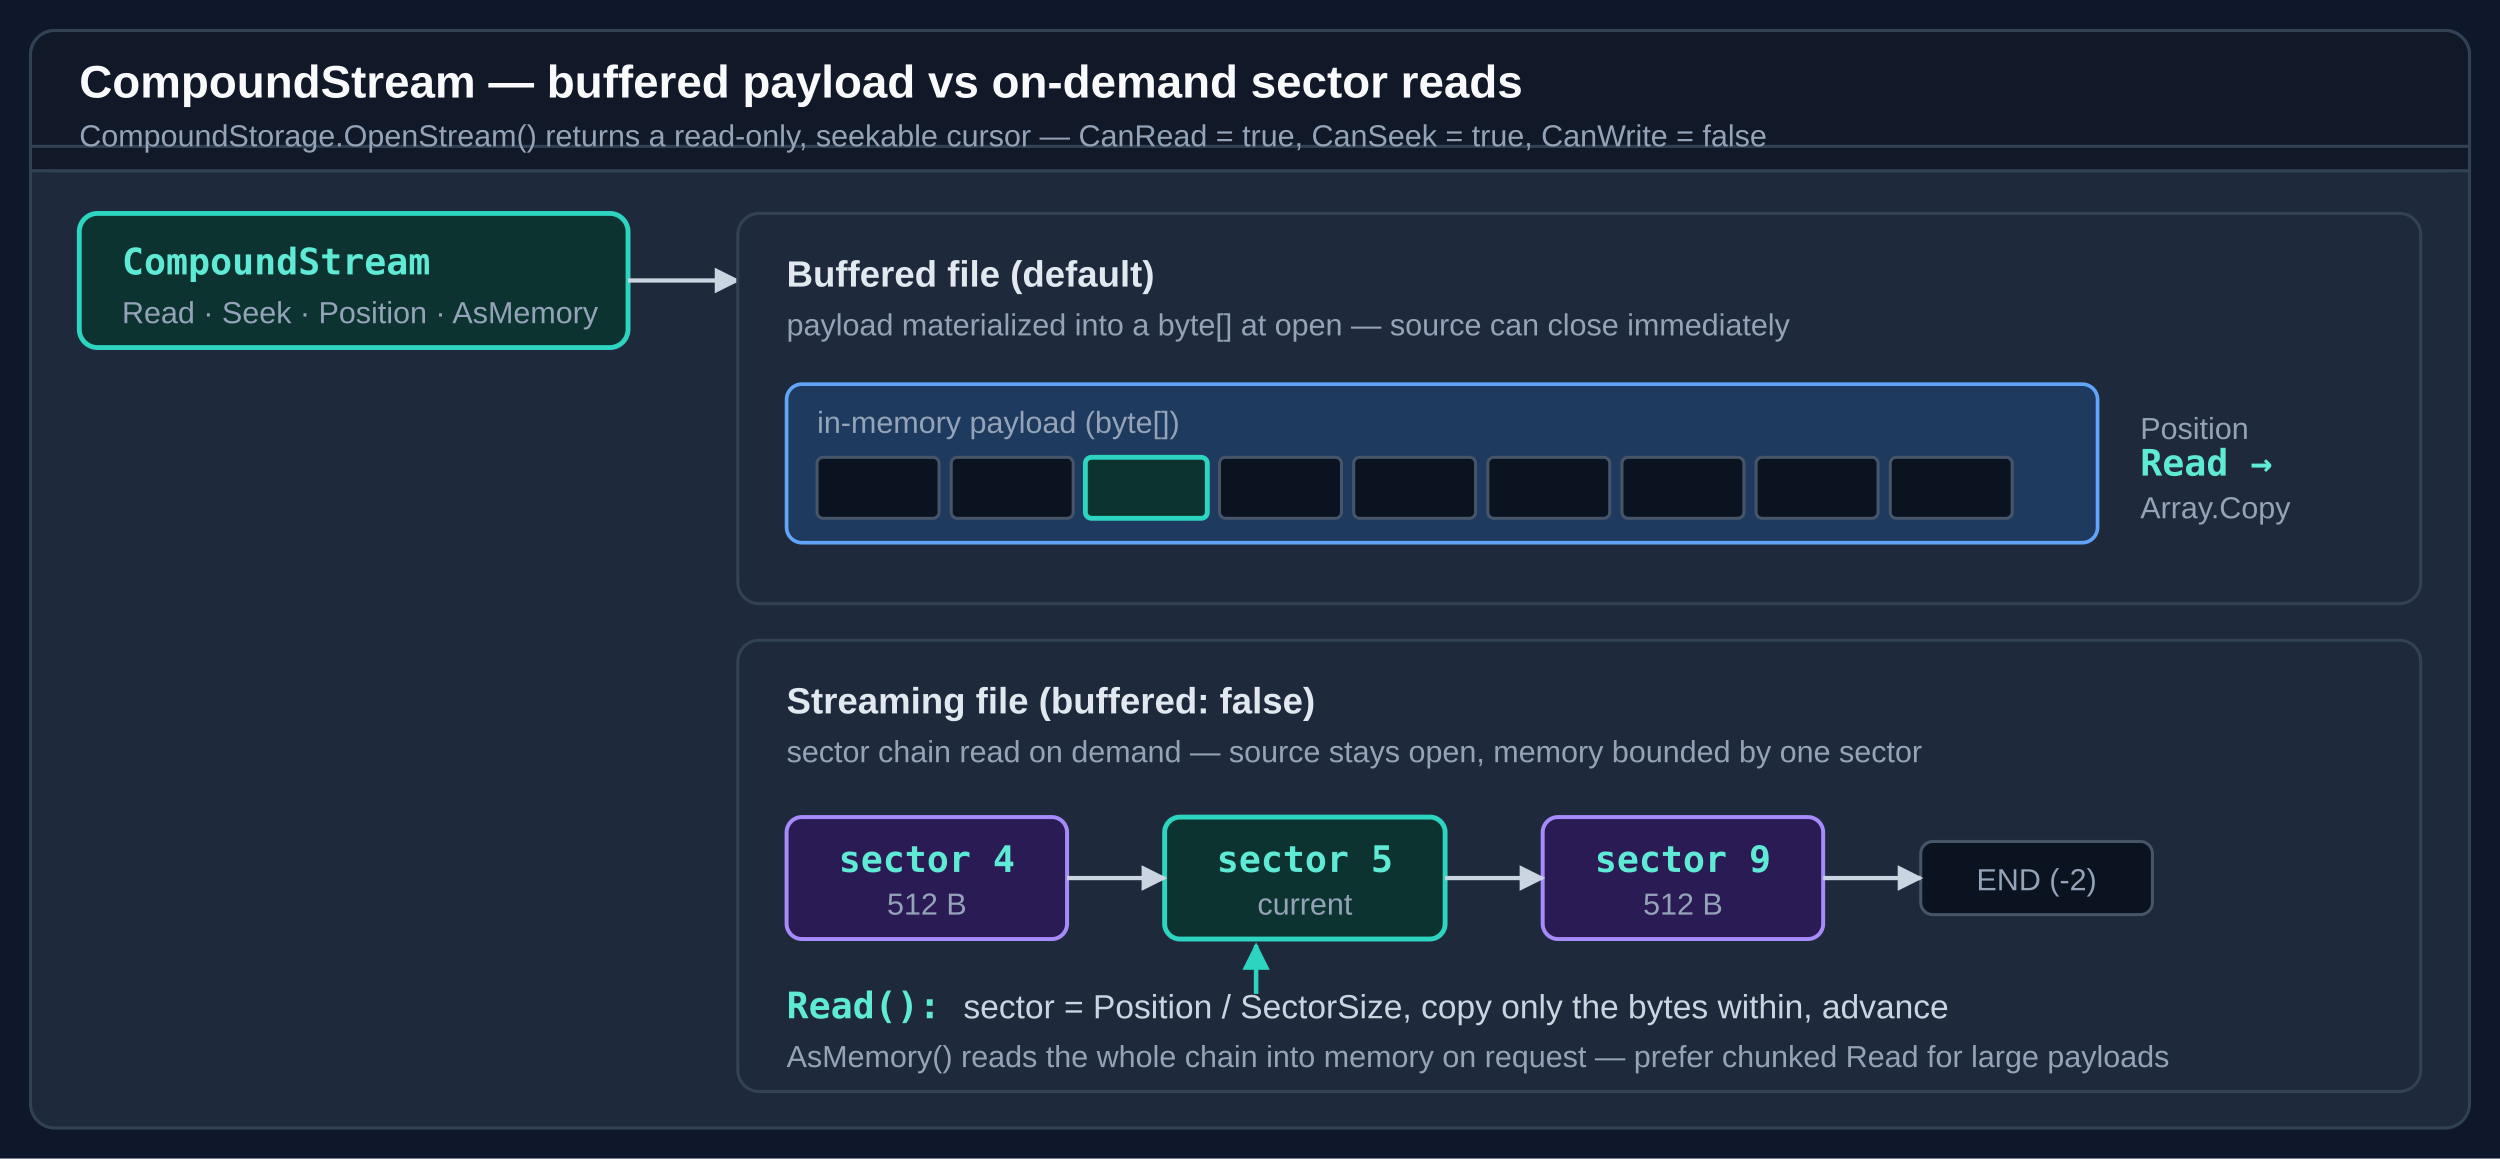
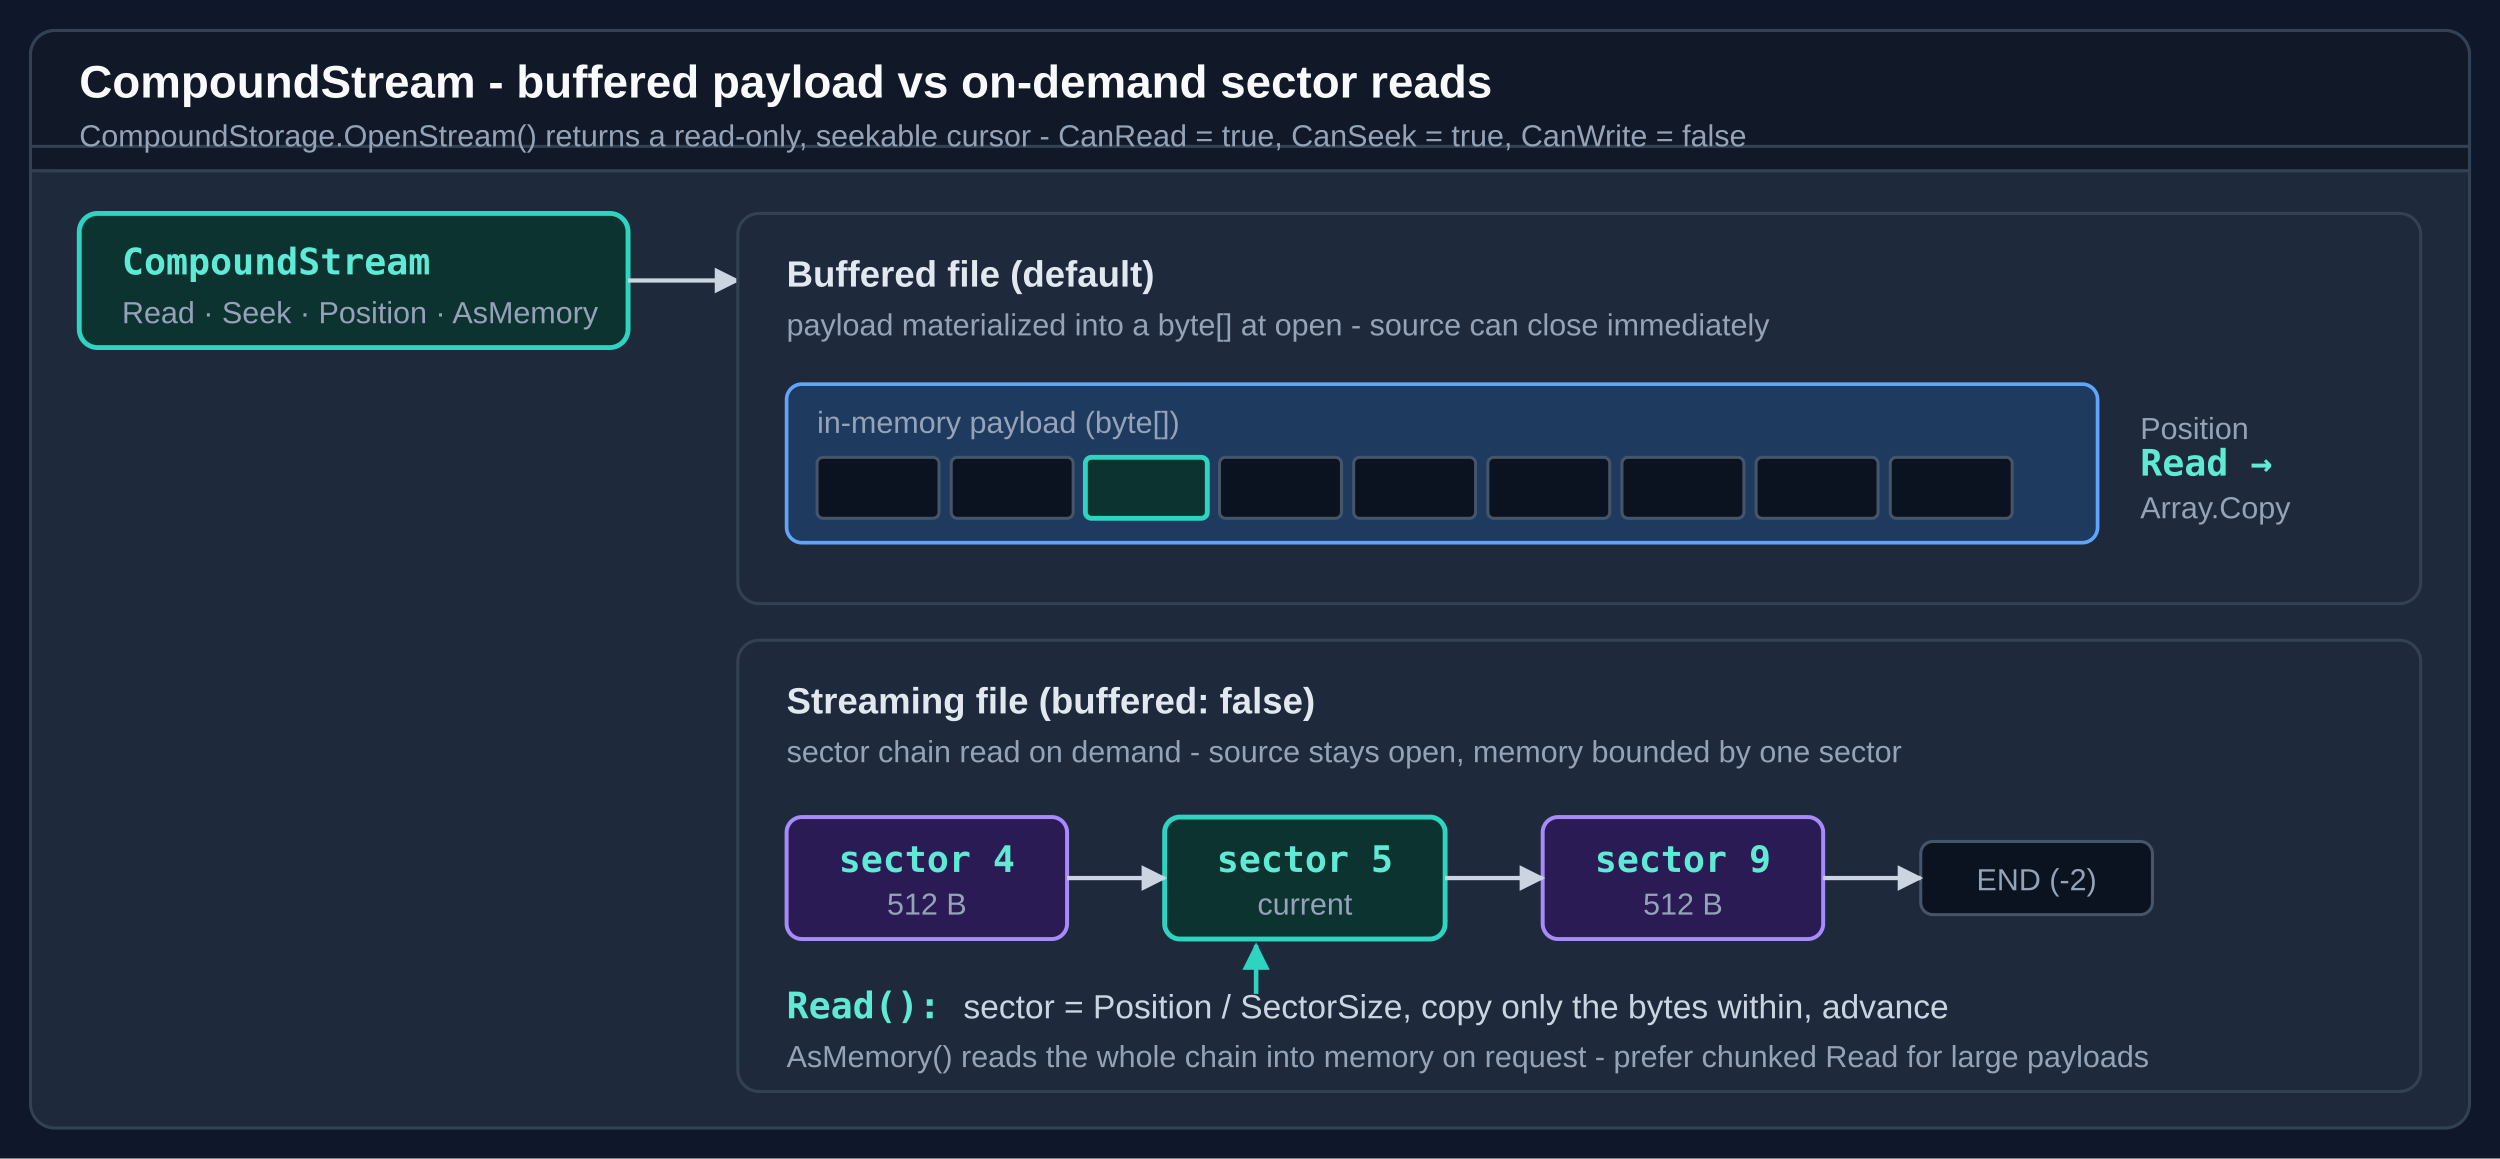
<svg xmlns="http://www.w3.org/2000/svg" viewBox="0 0 820 380" role="img" aria-labelledby="icsa-t icsa-d">
  <defs>
    <style>
      .icsa-bg   { fill: #0F172A; }
      .icsa-pan  { fill: #1E293B; stroke: #334155; stroke-width: 1; }
      .icsa-hdr  { fill: #111827; stroke: #334155; stroke-width: 1; }
      .icsa-ttl  { fill: #F8FAFC; font: 700 15px/1 "Segoe UI",Arial,sans-serif; }
      .icsa-lane { fill: #1E293B; stroke: #334155; stroke-width: 1; }
      .icsa-lbl  { fill: #E2E8F0; font: 700 12px/1 "Segoe UI",Arial,sans-serif; }
      .icsa-sub  { fill: #CBD5E1; font: 400 11px/1 "Segoe UI",Arial,sans-serif; }
      .icsa-mut  { fill: #94A3B8; font: 400 10px/1 "Segoe UI",Arial,sans-serif; }
      .icsa-mono { fill: #5EEAD4; font: 700 12px/1 "Consolas",Menlo,monospace; }
      .icsa-cur  { fill: #0D3331; stroke: #2DD4BF; stroke-width: 1.6; }
      .icsa-mem  { fill: #1E3A5F; stroke: #60A5FA; stroke-width: 1.2; }
      .icsa-cell { fill: #0B1220; stroke: #475569; stroke-width: 1; }
      .icsa-hot  { fill: #0D3331; stroke: #2DD4BF; stroke-width: 1.6; }
      .icsa-sec  { fill: #2A1B54; stroke: #A78BFA; stroke-width: 1.3; }
      .icsa-w    { stroke: #CBD5E1; stroke-width: 1.4; fill: none; }
      .icsa-wt   { stroke: #2DD4BF; stroke-width: 1.5; fill: none; }
    </style>
    <marker id="icsa-a" viewBox="0 0 10 10" refX="9" refY="5" markerWidth="6" markerHeight="6" orient="auto-start-reverse">
      <path d="M0,0 L10,5 L0,10 Z" fill="#CBD5E1" />
    </marker>
    <marker id="icsa-at" viewBox="0 0 10 10" refX="9" refY="5" markerWidth="6" markerHeight="6" orient="auto-start-reverse">
      <path d="M0,0 L10,5 L0,10 Z" fill="#2DD4BF" />
    </marker>
  </defs>
  <rect class="icsa-bg" width="820" height="380" />
  <g transform="translate(10 10)">
    <rect class="icsa-pan" width="800" height="360" rx="8" />
    <rect class="icsa-hdr" width="800" height="46" rx="8" />
    <rect class="icsa-hdr" y="38" width="800" height="8" />
-     <text class="icsa-ttl" x="16" y="22">CompoundStream — buffered payload vs on-demand sector reads</text>
-     <text class="icsa-mut" x="16" y="38">CompoundStorage.OpenStream() returns a read-only, seekable cursor — CanRead = true, CanSeek = true, CanWrite = false</text>
+     <text class="icsa-ttl" x="16" y="22">CompoundStream - buffered payload vs on-demand sector reads</text>
+     <text class="icsa-mut" x="16" y="38">CompoundStorage.OpenStream() returns a read-only, seekable cursor - CanRead = true, CanSeek = true, CanWrite = false</text>
    <g transform="translate(16 60)">
      <rect class="icsa-cur" width="180" height="44" rx="6" />
      <text class="icsa-mono" x="14" y="20">CompoundStream</text>
      <text class="icsa-mut" x="14" y="36">Read · Seek · Position · AsMemory</text>
    </g>
    <line class="icsa-w" x1="196" y1="82" x2="232" y2="82" marker-end="url(#icsa-a)" />
    <g transform="translate(232 60)">
      <rect class="icsa-lane" width="552" height="128" rx="7" />
      <text class="icsa-lbl" x="16" y="24" fill="#93C5FD">Buffered file (default)</text>
-       <text class="icsa-mut" x="16" y="40">payload materialized into a byte[] at open — source can close immediately</text>
+       <text class="icsa-mut" x="16" y="40">payload materialized into a byte[] at open - source can close immediately</text>
      <g transform="translate(16 56)">
        <rect class="icsa-mem" width="430" height="52" rx="5" />
        <text class="icsa-mut" x="10" y="16">in-memory payload (byte[])</text>
        <g transform="translate(10 24)">
          <rect class="icsa-cell" x="0" y="0" width="40" height="20" rx="2" />
          <rect class="icsa-cell" x="44" y="0" width="40" height="20" rx="2" />
          <rect class="icsa-hot" x="88" y="0" width="40" height="20" rx="2" />
          <rect class="icsa-cell" x="132" y="0" width="40" height="20" rx="2" />
          <rect class="icsa-cell" x="176" y="0" width="40" height="20" rx="2" />
          <rect class="icsa-cell" x="220" y="0" width="40" height="20" rx="2" />
          <rect class="icsa-cell" x="264" y="0" width="40" height="20" rx="2" />
          <rect class="icsa-cell" x="308" y="0" width="40" height="20" rx="2" />
          <rect class="icsa-cell" x="352" y="0" width="40" height="20" rx="2" />
        </g>
      </g>
      <text class="icsa-mono" x="460" y="86" font-size="11">Read →</text>
      <text class="icsa-mut" x="460" y="100">Array.Copy</text>
      <text class="icsa-mut" x="460" y="74">Position</text>
    </g>
    <g transform="translate(232 200)">
      <rect class="icsa-lane" width="552" height="148" rx="7" />
      <text class="icsa-lbl" x="16" y="24" fill="#C4B5FD">Streaming file (buffered: false)</text>
-       <text class="icsa-mut" x="16" y="40">sector chain read on demand — source stays open, memory bounded by one sector</text>
+       <text class="icsa-mut" x="16" y="40">sector chain read on demand - source stays open, memory bounded by one sector</text>
      <g transform="translate(16 58)">
        <rect class="icsa-sec" x="0" y="0" width="92" height="40" rx="5" />
        <text class="icsa-mono" x="46" y="18" text-anchor="middle" fill="#C4B5FD" font-size="11">sector 4</text>
        <text class="icsa-mut" x="46" y="32" text-anchor="middle">512 B</text>
        <rect class="icsa-hot" x="124" y="0" width="92" height="40" rx="5" />
        <text class="icsa-mono" x="170" y="18" text-anchor="middle" font-size="11">sector 5</text>
        <text class="icsa-mut" x="170" y="32" text-anchor="middle">current</text>
        <rect class="icsa-sec" x="248" y="0" width="92" height="40" rx="5" />
        <text class="icsa-mono" x="294" y="18" text-anchor="middle" fill="#C4B5FD" font-size="11">sector 9</text>
        <text class="icsa-mut" x="294" y="32" text-anchor="middle">512 B</text>
        <rect class="icsa-cell" x="372" y="8" width="76" height="24" rx="4" />
        <text class="icsa-mut" x="410" y="24" text-anchor="middle">END (-2)</text>
        <line class="icsa-w" x1="92" y1="20" x2="124" y2="20" marker-end="url(#icsa-a)" />
        <line class="icsa-w" x1="216" y1="20" x2="248" y2="20" marker-end="url(#icsa-a)" />
        <line class="icsa-w" x1="340" y1="20" x2="372" y2="20" marker-end="url(#icsa-a)" />
      </g>
      <line class="icsa-wt" x1="170" y1="116" x2="170" y2="100" marker-end="url(#icsa-at)" />
      <text class="icsa-mono" x="16" y="124" font-size="11">Read():</text>
      <text class="icsa-sub" x="74" y="124">sector = Position / SectorSize, copy only the bytes within, advance</text>
-       <text class="icsa-mut" x="16" y="140">AsMemory() reads the whole chain into memory on request — prefer chunked Read for large payloads</text>
+       <text class="icsa-mut" x="16" y="140">AsMemory() reads the whole chain into memory on request - prefer chunked Read for large payloads</text>
    </g>
  </g>
</svg>
